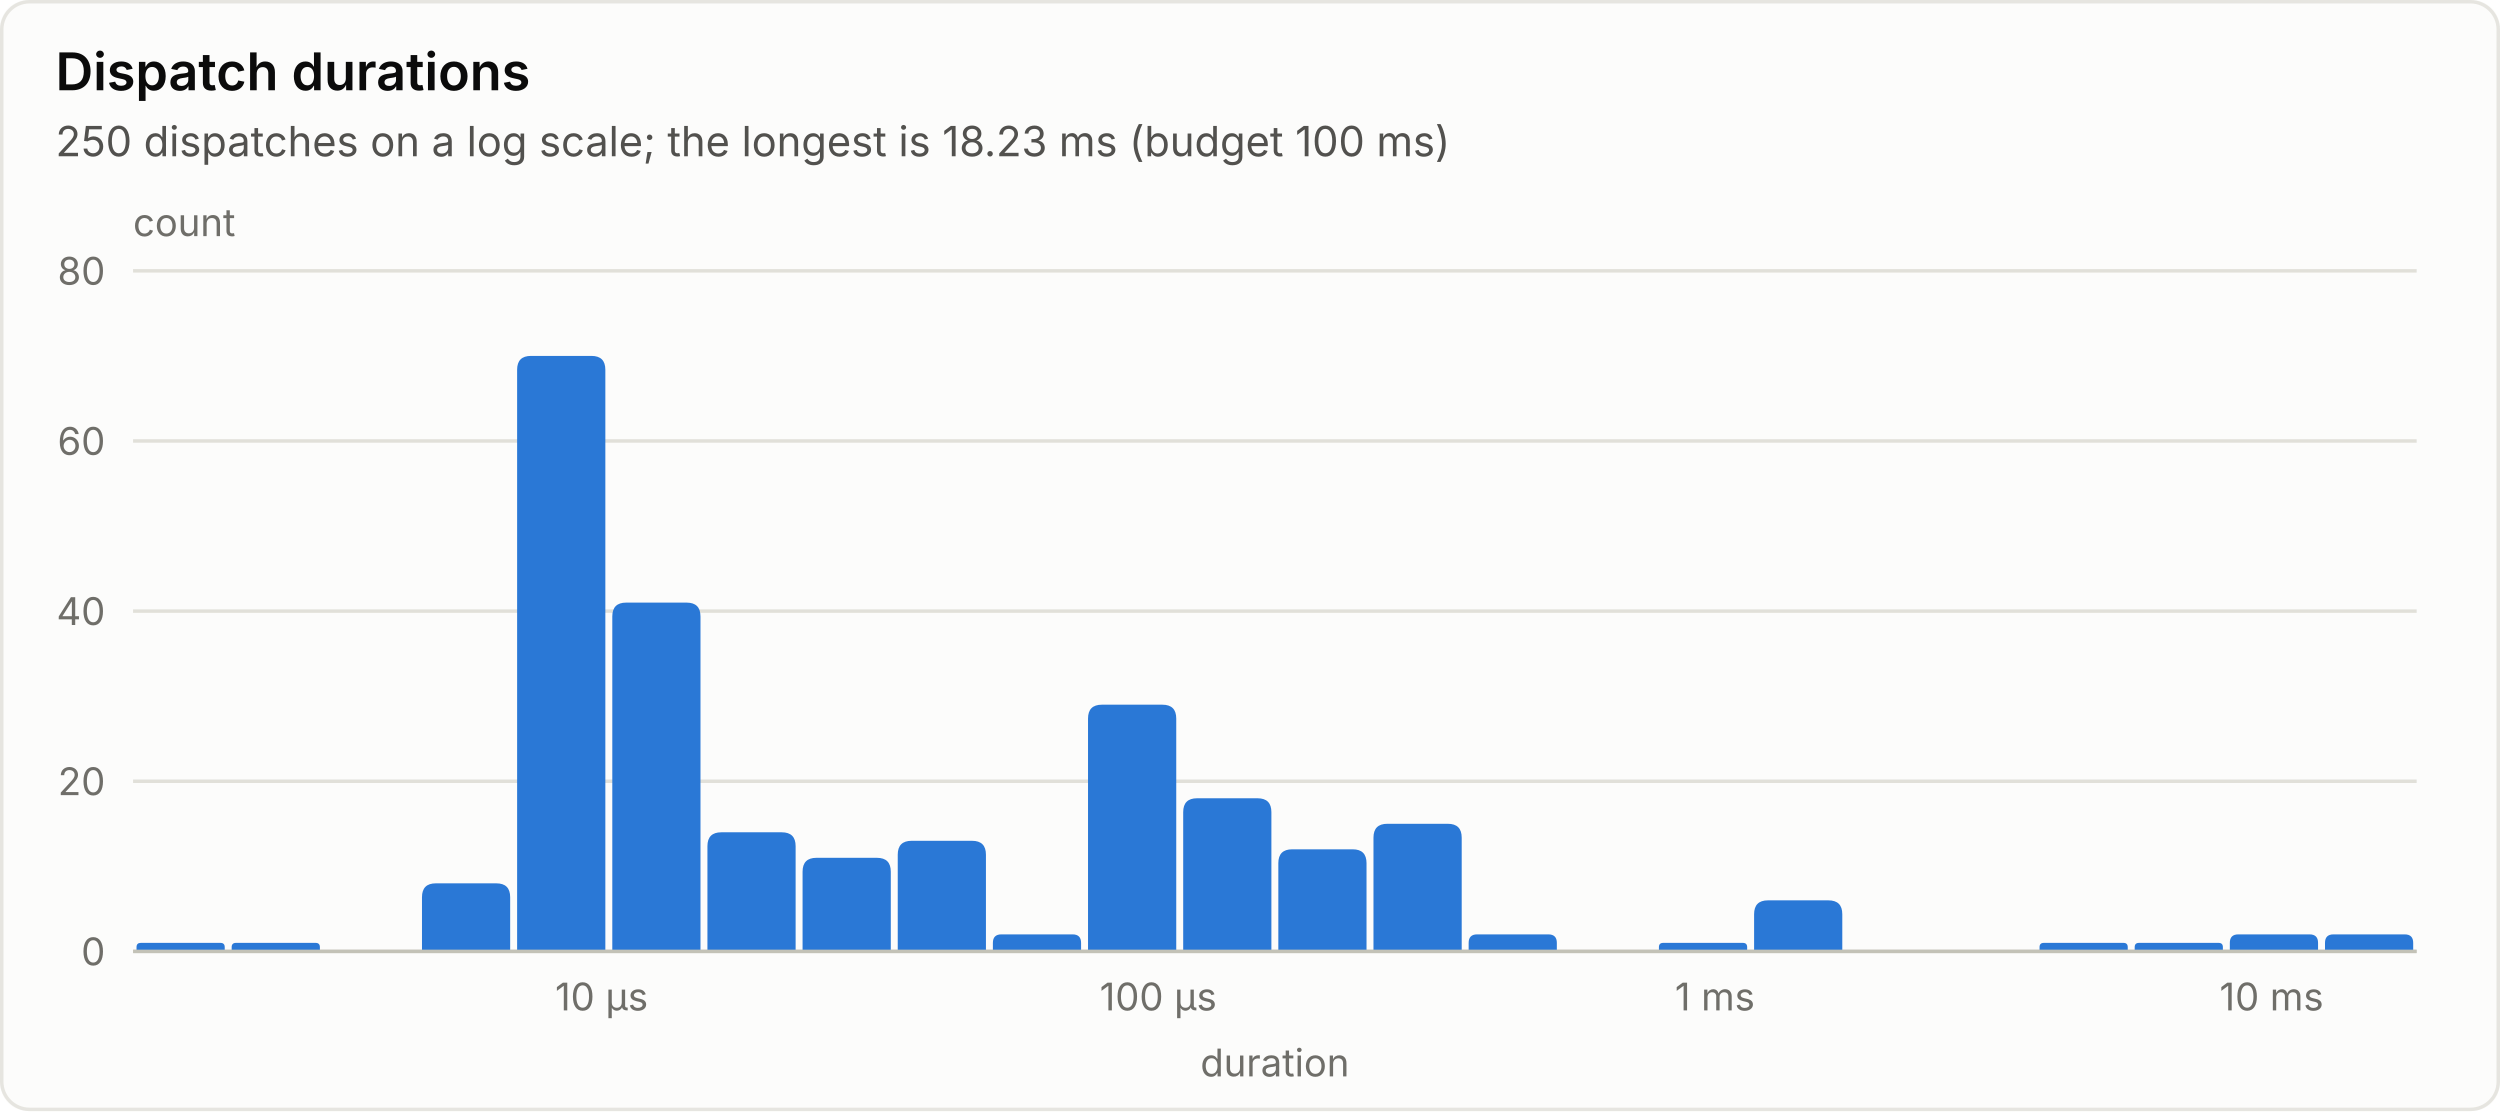
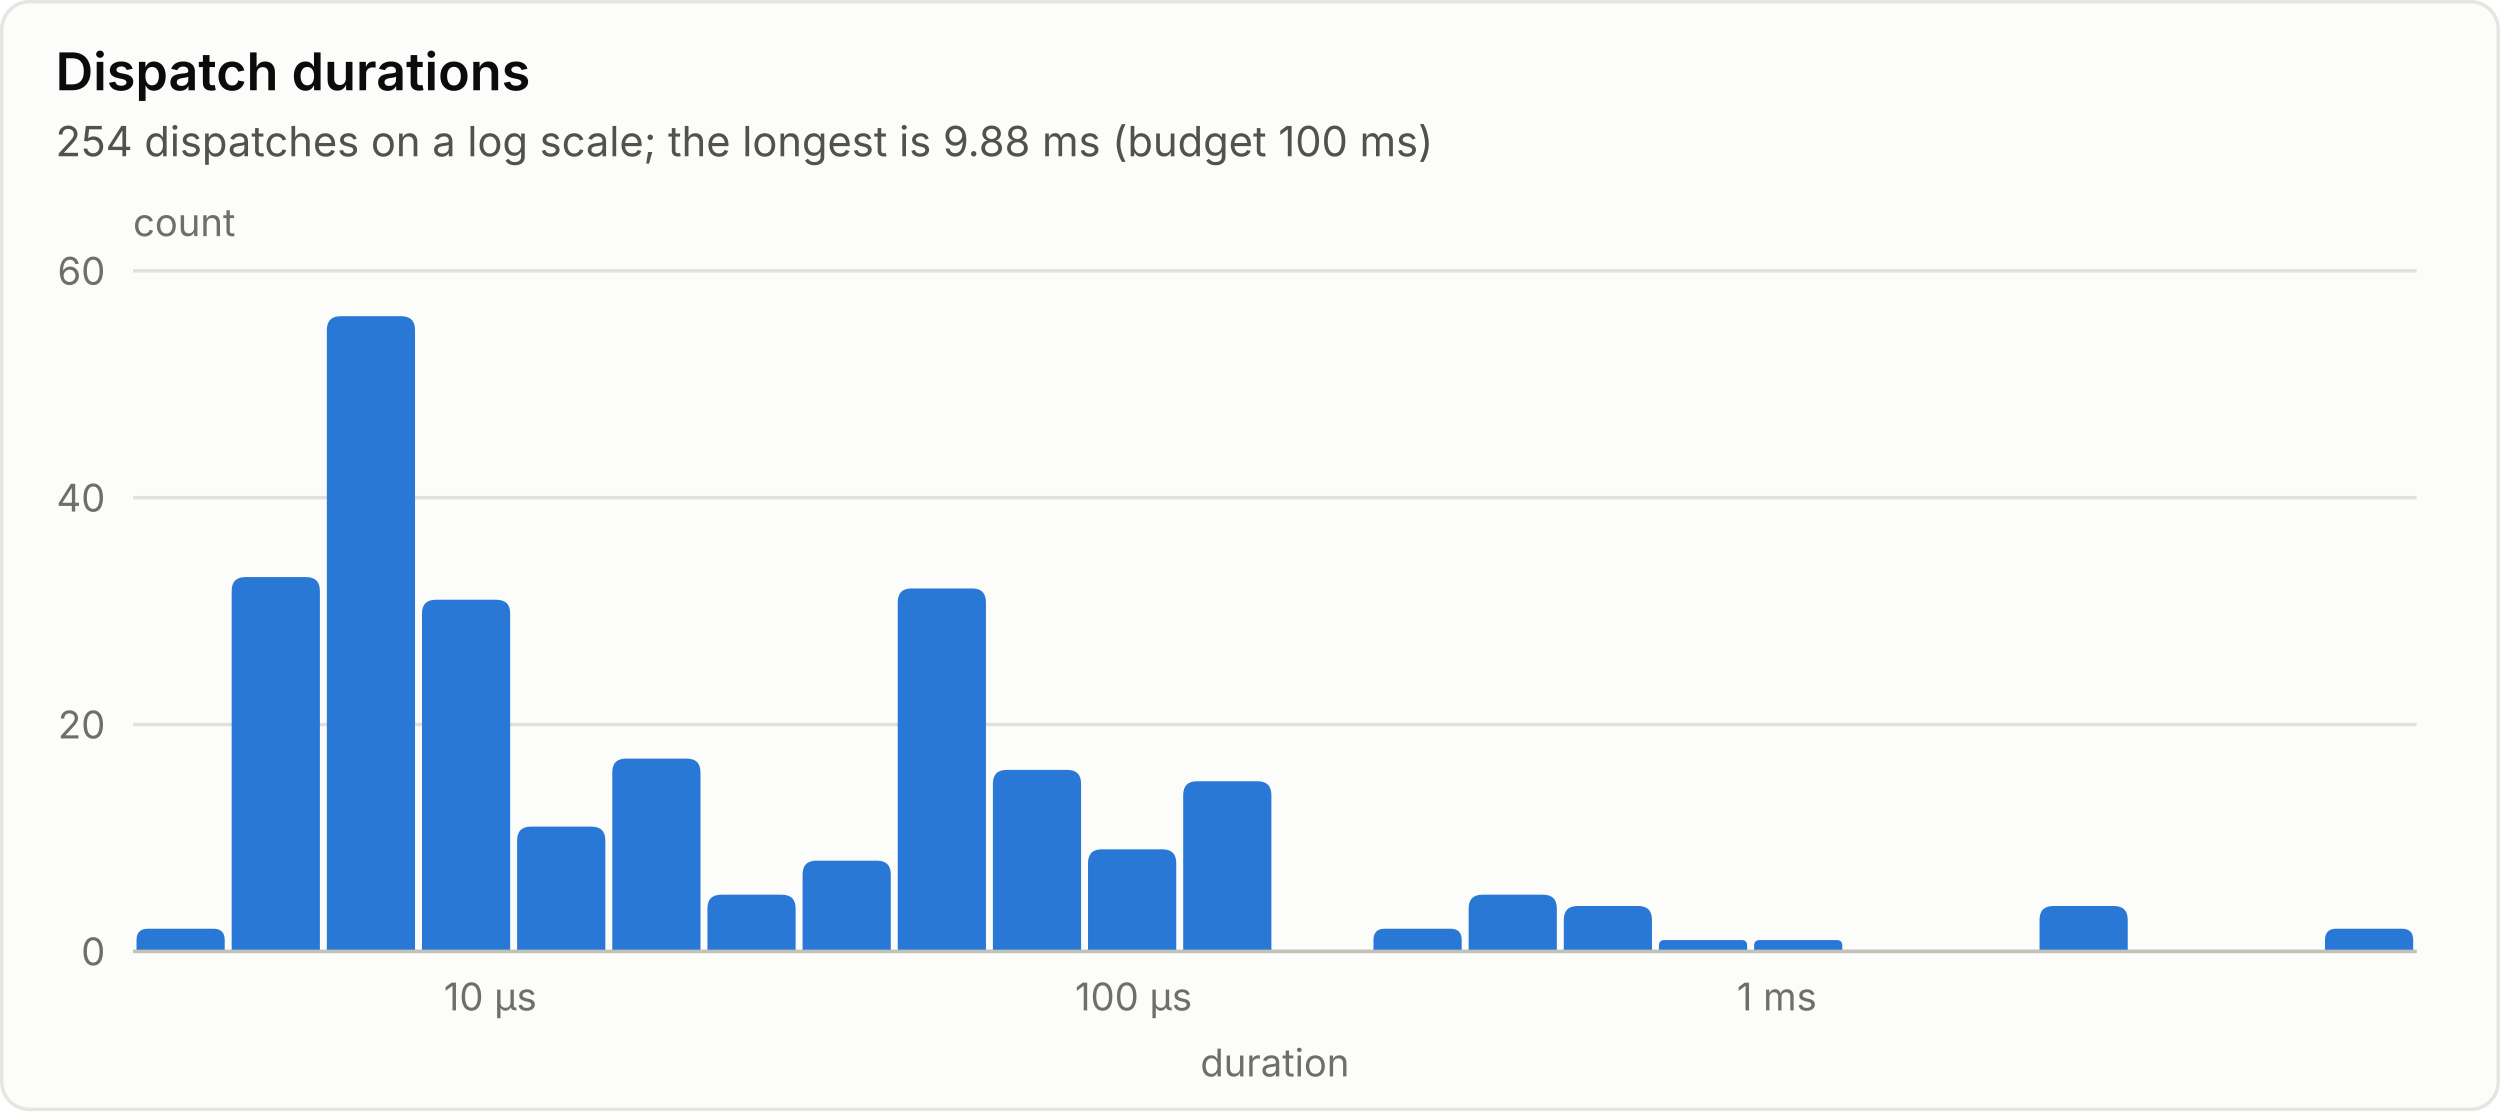
<svg xmlns="http://www.w3.org/2000/svg" width="720" height="320" viewBox="0 0 720 320" role="img" aria-labelledby="kernels-dispatch_hist-title kernels-dispatch_hist-desc">
  <style>text{font-family:system-ui,-apple-system,'Segoe UI',sans-serif}.line{fill:none;stroke-width:2;stroke-linejoin:round;stroke-linecap:round}.bg{fill:#fcfcfb}.frame{fill:none;stroke:#e6e5e0}.t1{fill:#0b0b0b}.t2{fill:#52514e}.t3{fill:#6f6e69}.grid{stroke:#e1e0d9}.axis{stroke:#c3c2b7}.ref{stroke:#52514e}.band{fill:#f0efec}.ring{stroke:#fcfcfb}.gap{stroke:#fcfcfb}.qx{fill:#f0efec}.qz{fill:#fcfcfb;stroke:#52514e}.emph{stroke:#52514e}.fn{fill:#a3a29c}.sn{stroke:#a3a29c}.f0{fill:#2a78d6}.s0{stroke:#2a78d6}.f1{fill:#eb6834}.s1{stroke:#eb6834}.f2{fill:#1baf7a}.s2{stroke:#1baf7a}.f3{fill:#eda100}.s3{stroke:#eda100}.f4{fill:#e87ba4}.s4{stroke:#e87ba4}.f5{fill:#008300}.s5{stroke:#008300}.f6{fill:#6250d6}.s6{stroke:#6250d6}.f7{fill:#e34948}.s7{stroke:#e34948}.q0{fill:#cde2fb}.q1{fill:#b7d3f6}.q2{fill:#9ec5f4}.q3{fill:#86b6ef}.q4{fill:#6da7ec}.q5{fill:#5598e7}.q6{fill:#3987e5}.q7{fill:#2a78d6}.q8{fill:#256abf}.q9{fill:#1c5cab}.q10{fill:#184f95}.q11{fill:#104281}.q12{fill:#0d366b}.fgood{fill:#0ca30c}.sgood{stroke:#0ca30c}.fwarn{fill:#fab219}.swarn{stroke:#fab219}.fserious{fill:#ec835a}.sserious{stroke:#ec835a}.fcrit{fill:#d03b3b}.scrit{stroke:#d03b3b}@media (prefers-color-scheme:dark){.bg{fill:#1a1a19}.frame{fill:none;stroke:#2c2c2a}.t1{fill:#f0efec}.t2{fill:#c3c2b7}.t3{fill:#898781}.grid{stroke:#2c2c2a}.axis{stroke:#383835}.ref{stroke:#c3c2b7}.band{fill:#242423}.ring{stroke:#1a1a19}.gap{stroke:#1a1a19}.qx{fill:#242423}.qz{fill:#1a1a19;stroke:#c3c2b7}.emph{stroke:#c3c2b7}.fn{fill:#6f6e69}.sn{stroke:#6f6e69}.f0{fill:#3987e5}.s0{stroke:#3987e5}.f1{fill:#d95926}.s1{stroke:#d95926}.f2{fill:#199e70}.s2{stroke:#199e70}.f3{fill:#c98500}.s3{stroke:#c98500}.f4{fill:#d55181}.s4{stroke:#d55181}.f5{fill:#008300}.s5{stroke:#008300}.f6{fill:#9085e9}.s6{stroke:#9085e9}.f7{fill:#e66767}.s7{stroke:#e66767}.q0{fill:#0d366b}.q1{fill:#104281}.q2{fill:#184f95}.q3{fill:#1c5cab}.q4{fill:#256abf}.q5{fill:#2a78d6}.q6{fill:#3987e5}.q7{fill:#5598e7}.q8{fill:#6da7ec}.q9{fill:#86b6ef}.q10{fill:#9ec5f4}.q11{fill:#b7d3f6}.q12{fill:#cde2fb}}</style>
  <rect class="bg" x="0" y="0" width="720" height="320" rx="8" />
  <rect class="frame" x="0.5" y="0.5" width="719" height="319" rx="8" />
  <text class="t1" x="16" y="26" font-size="15" font-weight="600">Dispatch durations</text>
-   <text class="t2" x="16" y="45" font-size="12">250 dispatches on a log scale; the longest is 18.23 ms (budget 100 ms)</text>
+   <text class="t2" x="16" y="45" font-size="12">254 dispatches on a log scale; the longest is 9.88 ms (budget 100 ms)</text>
  <line class="grid" x1="38.32" y1="274" x2="696" y2="274" stroke-width="1" />
  <text class="t3" x="30.32" y="278" font-size="11" text-anchor="end">0</text>
-   <line class="grid" x1="38.32" y1="225" x2="696" y2="225" stroke-width="1" />
-   <text class="t3" x="30.32" y="229" font-size="11" text-anchor="end">20</text>
-   <line class="grid" x1="38.32" y1="176" x2="696" y2="176" stroke-width="1" />
-   <text class="t3" x="30.32" y="180" font-size="11" text-anchor="end">40</text>
-   <line class="grid" x1="38.32" y1="127" x2="696" y2="127" stroke-width="1" />
-   <text class="t3" x="30.32" y="131" font-size="11" text-anchor="end">60</text>
+   <line class="grid" x1="38.32" y1="208.67" x2="696" y2="208.67" stroke-width="1" />
+   <text class="t3" x="30.32" y="212.67" font-size="11" text-anchor="end">20</text>
+   <line class="grid" x1="38.32" y1="143.33" x2="696" y2="143.33" stroke-width="1" />
+   <text class="t3" x="30.32" y="147.33" font-size="11" text-anchor="end">40</text>
  <line class="grid" x1="38.32" y1="78" x2="696" y2="78" stroke-width="1" />
-   <text class="t3" x="30.32" y="82" font-size="11" text-anchor="end">80</text>
-   <text class="t3" x="173.25" y="291" font-size="11" text-anchor="middle">10 µs</text>
-   <text class="t3" x="333.57" y="291" font-size="11" text-anchor="middle">100 µs</text>
-   <text class="t3" x="493.88" y="291" font-size="11" text-anchor="middle">1 ms</text>
-   <text class="t3" x="654.2" y="291" font-size="11" text-anchor="middle">10 ms</text>
+   <text class="t3" x="30.32" y="82" font-size="11" text-anchor="end">60</text>
+   <text class="t3" x="141.2" y="291" font-size="11" text-anchor="middle">10 µs</text>
+   <text class="t3" x="326.46" y="291" font-size="11" text-anchor="middle">100 µs</text>
+   <text class="t3" x="511.72" y="291" font-size="11" text-anchor="middle">1 ms</text>
  <text class="t3" x="38.32" y="68" font-size="11" text-anchor="start">count</text>
  <text class="t3" x="367.16" y="310" font-size="11" text-anchor="middle">duration</text>
-   <path class="f0" d="M39.32 274V272.78Q39.32 271.55 40.55 271.55H63.5Q64.72 271.55 64.72 272.78V274Z" />
-   <path class="f0" d="M66.72 274V272.78Q66.72 271.55 67.95 271.55H90.9Q92.13 271.55 92.13 272.78V274Z" />
-   <path class="f0" d="M121.53 274V258.4Q121.53 254.4 125.53 254.4H142.93Q146.93 254.4 146.93 258.4V274Z" />
-   <path class="f0" d="M148.93 274V106.5Q148.93 102.5 152.93 102.5H170.34Q174.34 102.5 174.34 106.5V274Z" />
-   <path class="f0" d="M176.34 274V177.55Q176.34 173.55 180.34 173.55H197.74Q201.74 173.55 201.74 177.55V274Z" />
-   <path class="f0" d="M203.74 274V243.7Q203.74 239.7 207.74 239.7H225.14Q229.14 239.7 229.14 243.7V274Z" />
-   <path class="f0" d="M231.14 274V251.05Q231.14 247.05 235.14 247.05H252.55Q256.55 247.05 256.55 251.05V274Z" />
-   <path class="f0" d="M258.55 274V246.15Q258.55 242.15 262.55 242.15H279.95Q283.95 242.15 283.95 246.15V274Z" />
-   <path class="f0" d="M285.95 274V271.55Q285.95 269.1 288.4 269.1H308.9Q311.35 269.1 311.35 271.55V274Z" />
-   <path class="f0" d="M313.35 274V206.95Q313.35 202.95 317.35 202.95H334.76Q338.76 202.95 338.76 206.95V274Z" />
-   <path class="f0" d="M340.76 274V233.9Q340.76 229.9 344.76 229.9H362.16Q366.16 229.9 366.16 233.9V274Z" />
-   <path class="f0" d="M368.16 274V248.6Q368.16 244.6 372.16 244.6H389.56Q393.56 244.6 393.56 248.6V274Z" />
-   <path class="f0" d="M395.56 274V241.25Q395.56 237.25 399.56 237.25H416.97Q420.97 237.25 420.97 241.25V274Z" />
-   <path class="f0" d="M422.97 274V271.55Q422.97 269.1 425.42 269.1H445.92Q448.37 269.1 448.37 271.55V274Z" />
-   <path class="f0" d="M477.77 274V272.78Q477.77 271.55 479 271.55H501.95Q503.18 271.55 503.18 272.78V274Z" />
-   <path class="f0" d="M505.18 274V263.3Q505.18 259.3 509.18 259.3H526.58Q530.58 259.3 530.58 263.3V274Z" />
-   <path class="f0" d="M587.39 274V272.78Q587.39 271.55 588.61 271.55H611.57Q612.79 271.55 612.79 272.78V274Z" />
-   <path class="f0" d="M614.79 274V272.78Q614.79 271.55 616.02 271.55H638.97Q640.19 271.55 640.19 272.78V274Z" />
-   <path class="f0" d="M642.19 274V271.55Q642.19 269.1 644.64 269.1H665.15Q667.6 269.1 667.6 271.55V274Z" />
-   <path class="f0" d="M669.6 274V271.55Q669.6 269.1 672.05 269.1H692.55Q695 269.1 695 271.55V274Z" />
+   <path class="f0" d="M39.32 274V270.73Q39.32 267.47 42.59 267.47H61.46Q64.72 267.47 64.72 270.73V274Z" />
+   <path class="f0" d="M66.72 274V170.2Q66.72 166.2 70.72 166.2H88.13Q92.13 166.2 92.13 170.2V274Z" />
+   <path class="f0" d="M94.13 274V95.07Q94.13 91.07 98.13 91.07H115.53Q119.53 91.07 119.53 95.07V274Z" />
+   <path class="f0" d="M121.53 274V176.73Q121.53 172.73 125.53 172.73H142.93Q146.93 172.73 146.93 176.73V274Z" />
+   <path class="f0" d="M148.93 274V242.07Q148.93 238.07 152.93 238.07H170.34Q174.34 238.07 174.34 242.07V274Z" />
+   <path class="f0" d="M176.34 274V222.47Q176.34 218.47 180.34 218.47H197.74Q201.74 218.47 201.74 222.47V274Z" />
+   <path class="f0" d="M203.74 274V261.67Q203.74 257.67 207.74 257.67H225.14Q229.14 257.67 229.14 261.67V274Z" />
+   <path class="f0" d="M231.14 274V251.87Q231.14 247.87 235.14 247.87H252.55Q256.55 247.87 256.55 251.87V274Z" />
+   <path class="f0" d="M258.55 274V173.47Q258.55 169.47 262.55 169.47H279.95Q283.95 169.47 283.95 173.47V274Z" />
+   <path class="f0" d="M285.95 274V225.73Q285.95 221.73 289.95 221.73H307.35Q311.35 221.73 311.35 225.73V274Z" />
+   <path class="f0" d="M313.35 274V248.6Q313.35 244.6 317.35 244.6H334.76Q338.76 244.6 338.76 248.6V274Z" />
+   <path class="f0" d="M340.76 274V229Q340.76 225 344.76 225H362.16Q366.16 225 366.16 229V274Z" />
+   <path class="f0" d="M395.56 274V270.73Q395.56 267.47 398.83 267.47H417.7Q420.97 267.47 420.97 270.73V274Z" />
+   <path class="f0" d="M422.97 274V261.67Q422.97 257.67 426.97 257.67H444.37Q448.37 257.67 448.37 261.67V274Z" />
+   <path class="f0" d="M450.37 274V264.93Q450.37 260.93 454.37 260.93H471.77Q475.77 260.93 475.77 264.93V274Z" />
+   <path class="f0" d="M477.77 274V272.37Q477.77 270.73 479.41 270.73H501.54Q503.18 270.73 503.18 272.37V274Z" />
+   <path class="f0" d="M505.18 274V272.37Q505.18 270.73 506.81 270.73H528.95Q530.58 270.73 530.58 272.37V274Z" />
+   <path class="f0" d="M587.39 274V264.93Q587.39 260.93 591.39 260.93H608.79Q612.79 260.93 612.79 264.93V274Z" />
+   <path class="f0" d="M669.6 274V270.73Q669.6 267.47 672.86 267.47H691.73Q695 267.47 695 270.73V274Z" />
  <line class="axis" x1="38.32" y1="274" x2="696" y2="274" stroke-width="1" />
</svg>
